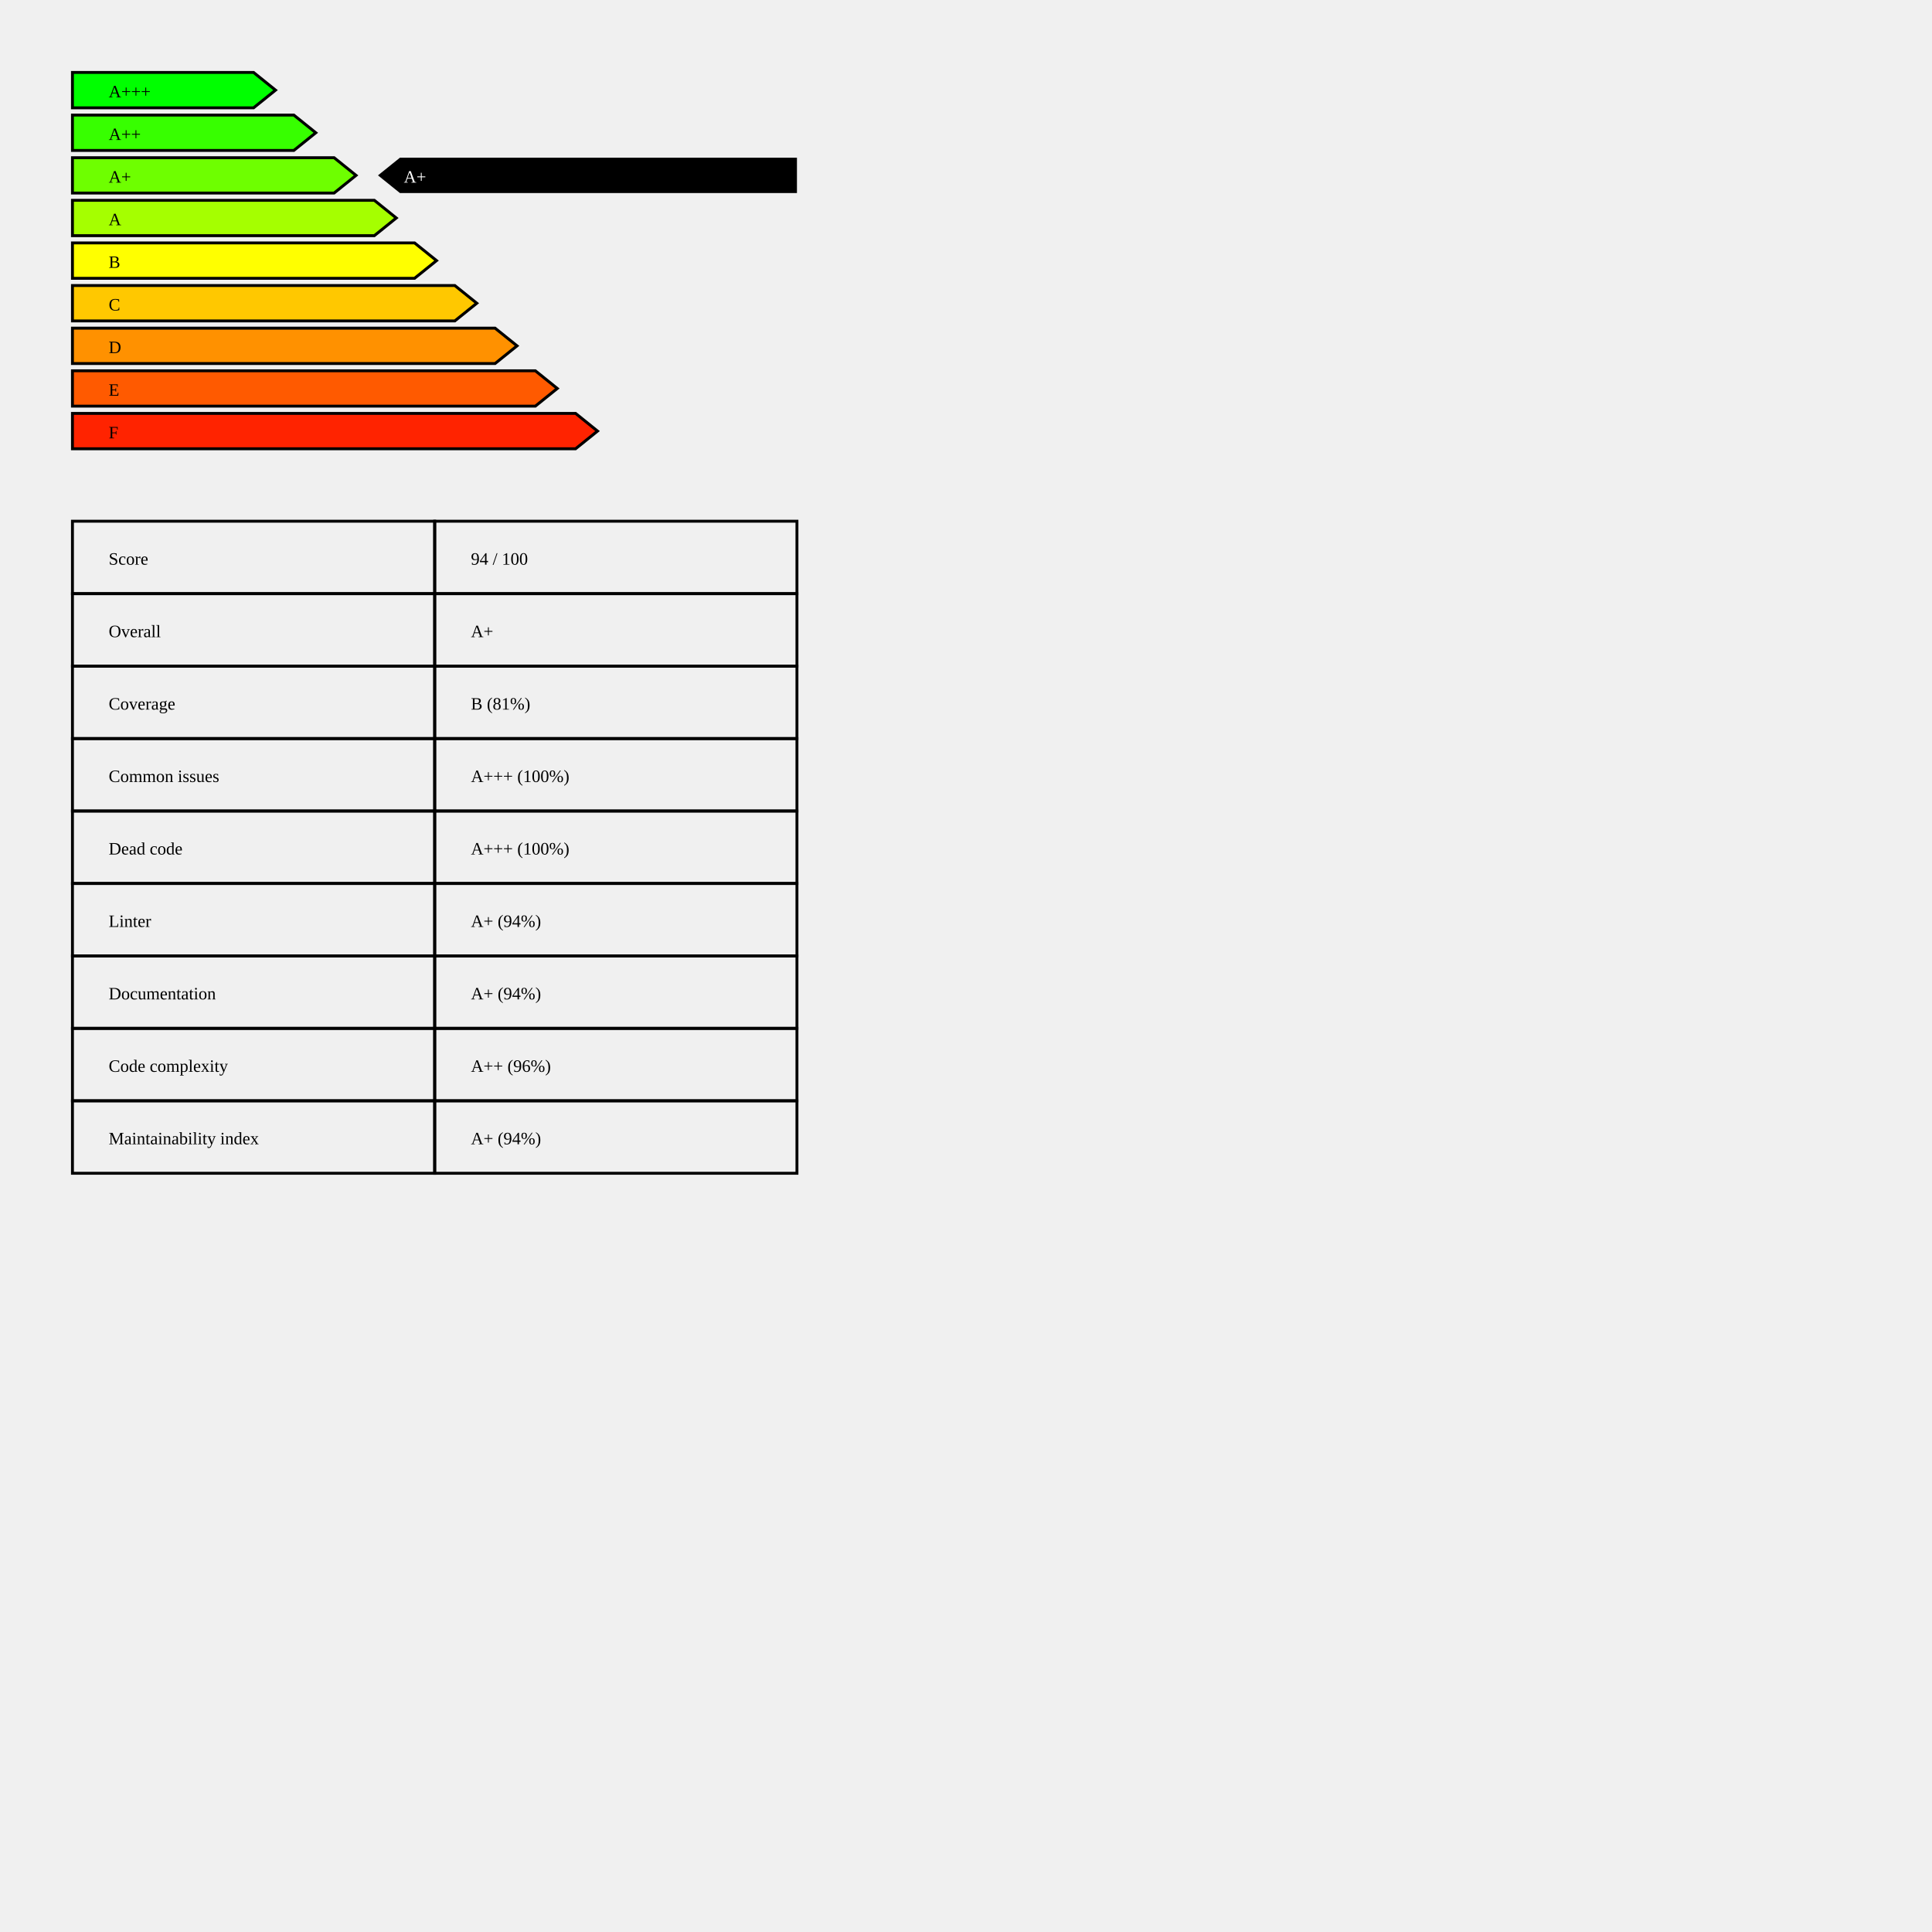
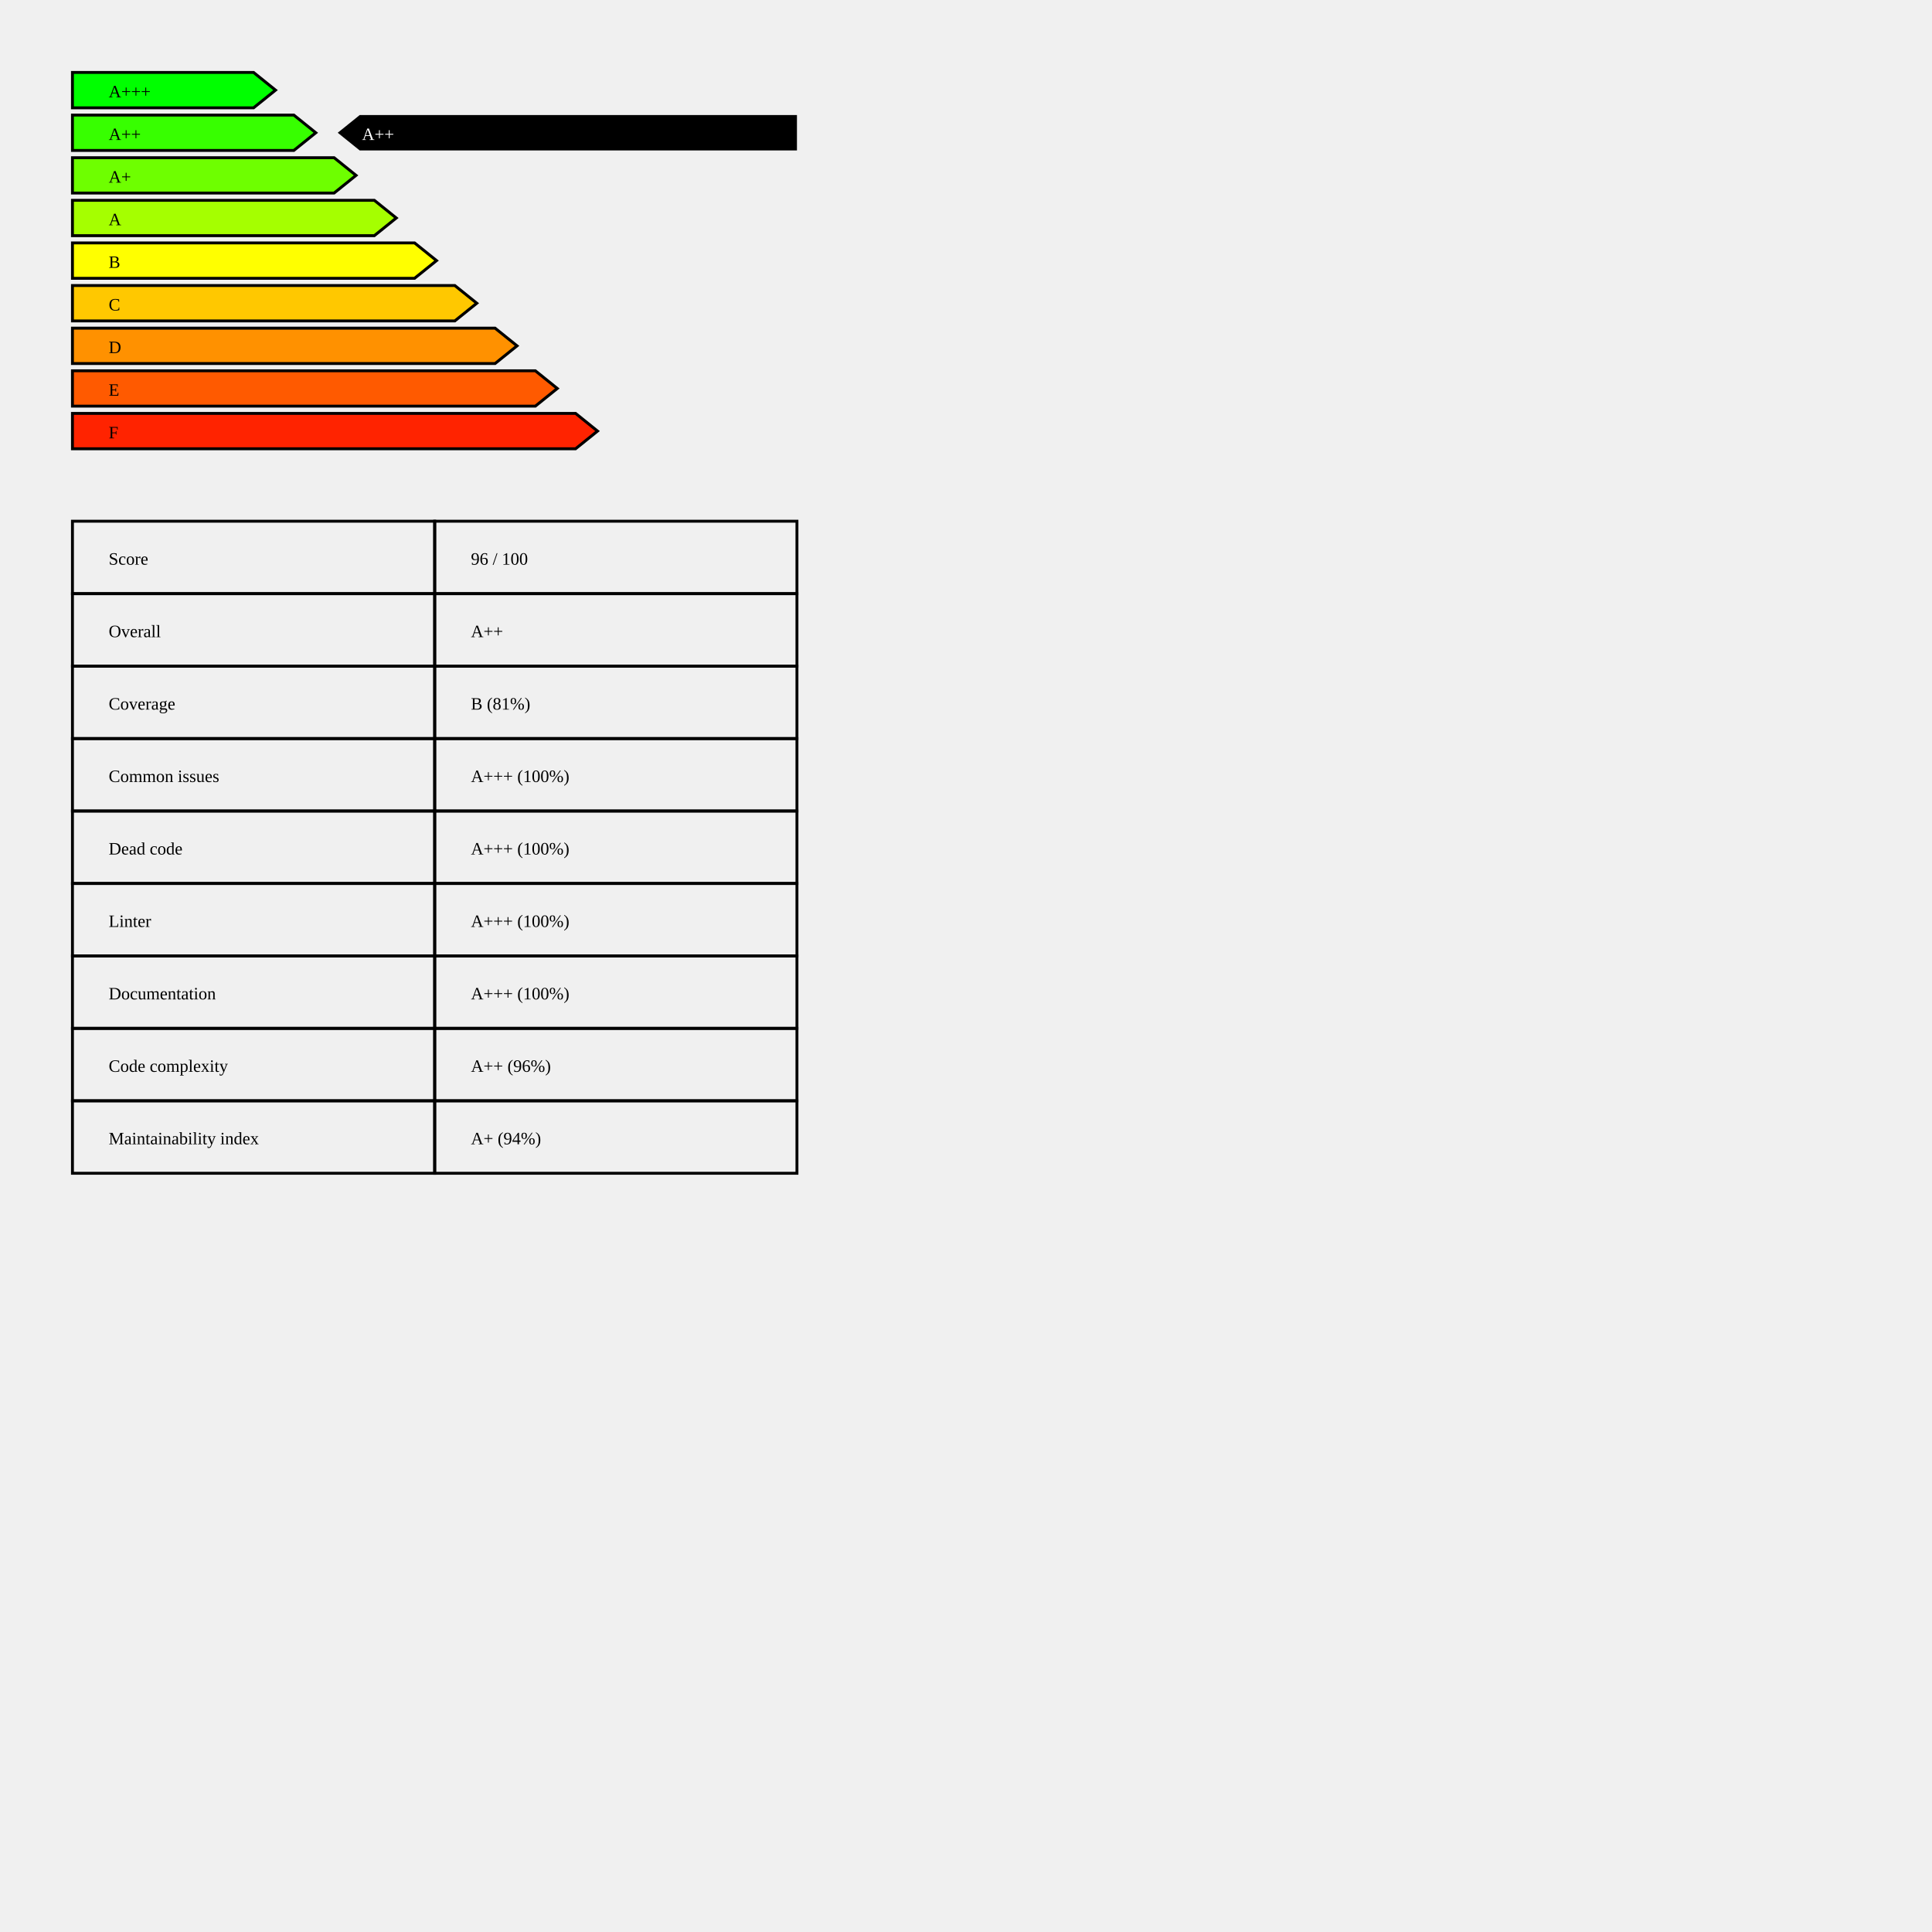
<svg xmlns="http://www.w3.org/2000/svg" baseProfile="full" height="1000pt" version="1.1" width="1000pt">
  <defs />
  <polygon points="50,50.0 175.0,50.0 190.152,62.206 175.0,74.412 50,74.412 50,50.0" style="fill:rgb(0 255 0);stroke:black;stroke-width:2;" />
  <text x="75.0" y="67.206">A+++</text>
  <polygon points="50,79.412 202.778,79.412 217.929,91.618 202.778,103.824 50,103.824 50,79.412" style="fill:rgb(55 255 0);stroke:black;stroke-width:2;" />
  <text x="75.0" y="96.618">A++</text>
  <polygon points="50,108.824 230.556,108.824 245.707,121.029 230.556,133.235 50,133.235 50,108.824" style="fill:rgb(110 255 0);stroke:black;stroke-width:2;" />
  <text x="75.0" y="126.029">A+</text>
  <polygon points="50,138.235 258.333,138.235 273.485,150.441 258.333,162.647 50,162.647 50,138.235" style="fill:rgb(165 255 0);stroke:black;stroke-width:2;" />
  <text x="75.0" y="155.441">A</text>
  <polygon points="50,167.647 286.111,167.647 301.263,179.853 286.111,192.059 50,192.059 50,167.647" style="fill:rgb(255 255 0);stroke:black;stroke-width:2;" />
  <text x="75.0" y="184.853">B</text>
  <polygon points="50,197.059 313.889,197.059 329.04,209.265 313.889,221.471 50,221.471 50,197.059" style="fill:rgb(255 200 0);stroke:black;stroke-width:2;" />
  <text x="75.0" y="214.265">C</text>
  <polygon points="50,226.471 341.667,226.471 356.818,238.676 341.667,250.882 50,250.882 50,226.471" style="fill:rgb(255 145 0);stroke:black;stroke-width:2;" />
  <text x="75.0" y="243.676">D</text>
  <polygon points="50,255.882 369.444,255.882 384.596,268.088 369.444,280.294 50,280.294 50,255.882" style="fill:rgb(255 90 0);stroke:black;stroke-width:2;" />
  <text x="75.0" y="273.088">E</text>
  <polygon points="50,285.294 397.222,285.294 412.374,297.5 397.222,309.706 50,309.706 50,285.294" style="fill:rgb(255 35 0);stroke:black;stroke-width:2;" />
  <text x="75.0" y="302.5">F</text>
-   <polygon points="276.01,108.824 260.859,121.029 276.01,133.235 550,133.235 550,108.824" style="fill:black;" />
-   <text fill="white" x="278.687" y="126.029">A+</text>
+   <polygon points="248.232,79.412 233.081,91.618 248.232,103.824 550,103.824 550,79.412" style="fill:black;" />
+   <text fill="white" x="249.798" y="96.618">A++</text>
  <text x="75.0" y="389.706">Score</text>
-   <text x="325.0" y="389.706">94 / 100</text>
+   <text x="325.0" y="389.706">96 / 100</text>
  <polygon points="50,359.706 300,359.706 300,409.706 50,409.706 50,359.706" style="fill:none; stroke:black;stroke-width:2;" />
  <polygon points="300,359.706 550,359.706 550,409.706 300,409.706 300,359.706" style="fill:none; stroke:black;stroke-width:2;" />
  <text x="75.0" y="439.706">Overall</text>
-   <text x="325.0" y="439.706">A+</text>
+   <text x="325.0" y="439.706">A++</text>
  <polygon points="50,409.706 300,409.706 300,459.706 50,459.706 50,409.706" style="fill:none; stroke:black;stroke-width:2;" />
  <polygon points="300,409.706 550,409.706 550,459.706 300,459.706 300,409.706" style="fill:none; stroke:black;stroke-width:2;" />
  <text x="75.0" y="489.706">Coverage</text>
  <text x="325.0" y="489.706">B  (81%)</text>
  <polygon points="50,459.706 300,459.706 300,509.706 50,509.706 50,459.706" style="fill:none; stroke:black;stroke-width:2;" />
  <polygon points="300,459.706 550,459.706 550,509.706 300,509.706 300,459.706" style="fill:none; stroke:black;stroke-width:2;" />
  <text x="75.0" y="539.706">Common issues</text>
  <text x="325.0" y="539.706">A+++  (100%)</text>
  <polygon points="50,509.706 300,509.706 300,559.706 50,559.706 50,509.706" style="fill:none; stroke:black;stroke-width:2;" />
  <polygon points="300,509.706 550,509.706 550,559.706 300,559.706 300,509.706" style="fill:none; stroke:black;stroke-width:2;" />
  <text x="75.0" y="589.706">Dead code</text>
  <text x="325.0" y="589.706">A+++  (100%)</text>
  <polygon points="50,559.706 300,559.706 300,609.706 50,609.706 50,559.706" style="fill:none; stroke:black;stroke-width:2;" />
  <polygon points="300,559.706 550,559.706 550,609.706 300,609.706 300,559.706" style="fill:none; stroke:black;stroke-width:2;" />
  <text x="75.0" y="639.706">Linter</text>
-   <text x="325.0" y="639.706">A+  (94%)</text>
+   <text x="325.0" y="639.706">A+++  (100%)</text>
  <polygon points="50,609.706 300,609.706 300,659.706 50,659.706 50,609.706" style="fill:none; stroke:black;stroke-width:2;" />
  <polygon points="300,609.706 550,609.706 550,659.706 300,659.706 300,609.706" style="fill:none; stroke:black;stroke-width:2;" />
  <text x="75.0" y="689.706">Documentation</text>
-   <text x="325.0" y="689.706">A+  (94%)</text>
+   <text x="325.0" y="689.706">A+++  (100%)</text>
  <polygon points="50,659.706 300,659.706 300,709.706 50,709.706 50,659.706" style="fill:none; stroke:black;stroke-width:2;" />
  <polygon points="300,659.706 550,659.706 550,709.706 300,709.706 300,659.706" style="fill:none; stroke:black;stroke-width:2;" />
  <text x="75.0" y="739.706">Code complexity</text>
  <text x="325.0" y="739.706">A++  (96%)</text>
  <polygon points="50,709.706 300,709.706 300,759.706 50,759.706 50,709.706" style="fill:none; stroke:black;stroke-width:2;" />
  <polygon points="300,709.706 550,709.706 550,759.706 300,759.706 300,709.706" style="fill:none; stroke:black;stroke-width:2;" />
  <text x="75.0" y="789.706">Maintainability index</text>
  <text x="325.0" y="789.706">A+  (94%)</text>
  <polygon points="50,759.706 300,759.706 300,809.706 50,809.706 50,759.706" style="fill:none; stroke:black;stroke-width:2;" />
  <polygon points="300,759.706 550,759.706 550,809.706 300,809.706 300,759.706" style="fill:none; stroke:black;stroke-width:2;" />
</svg>
